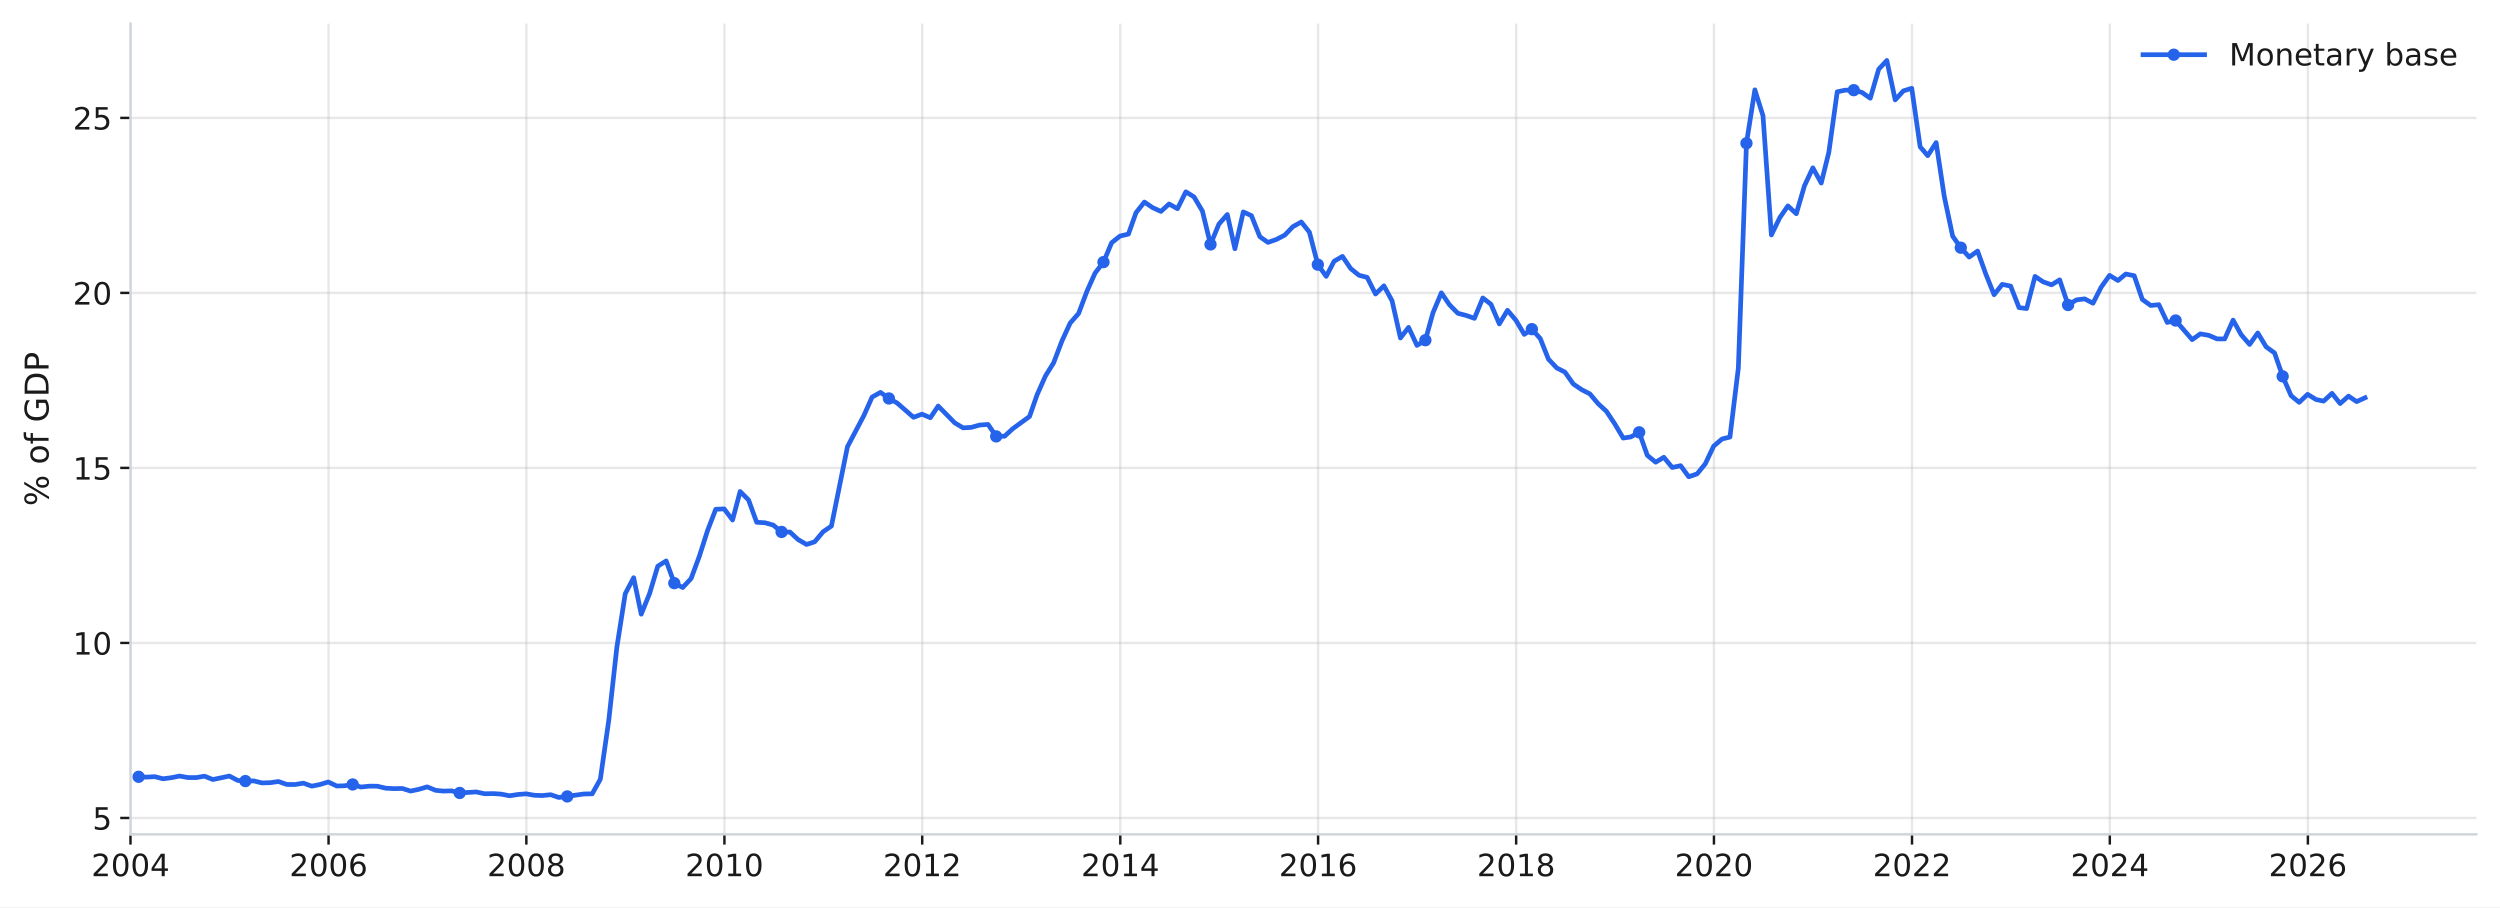
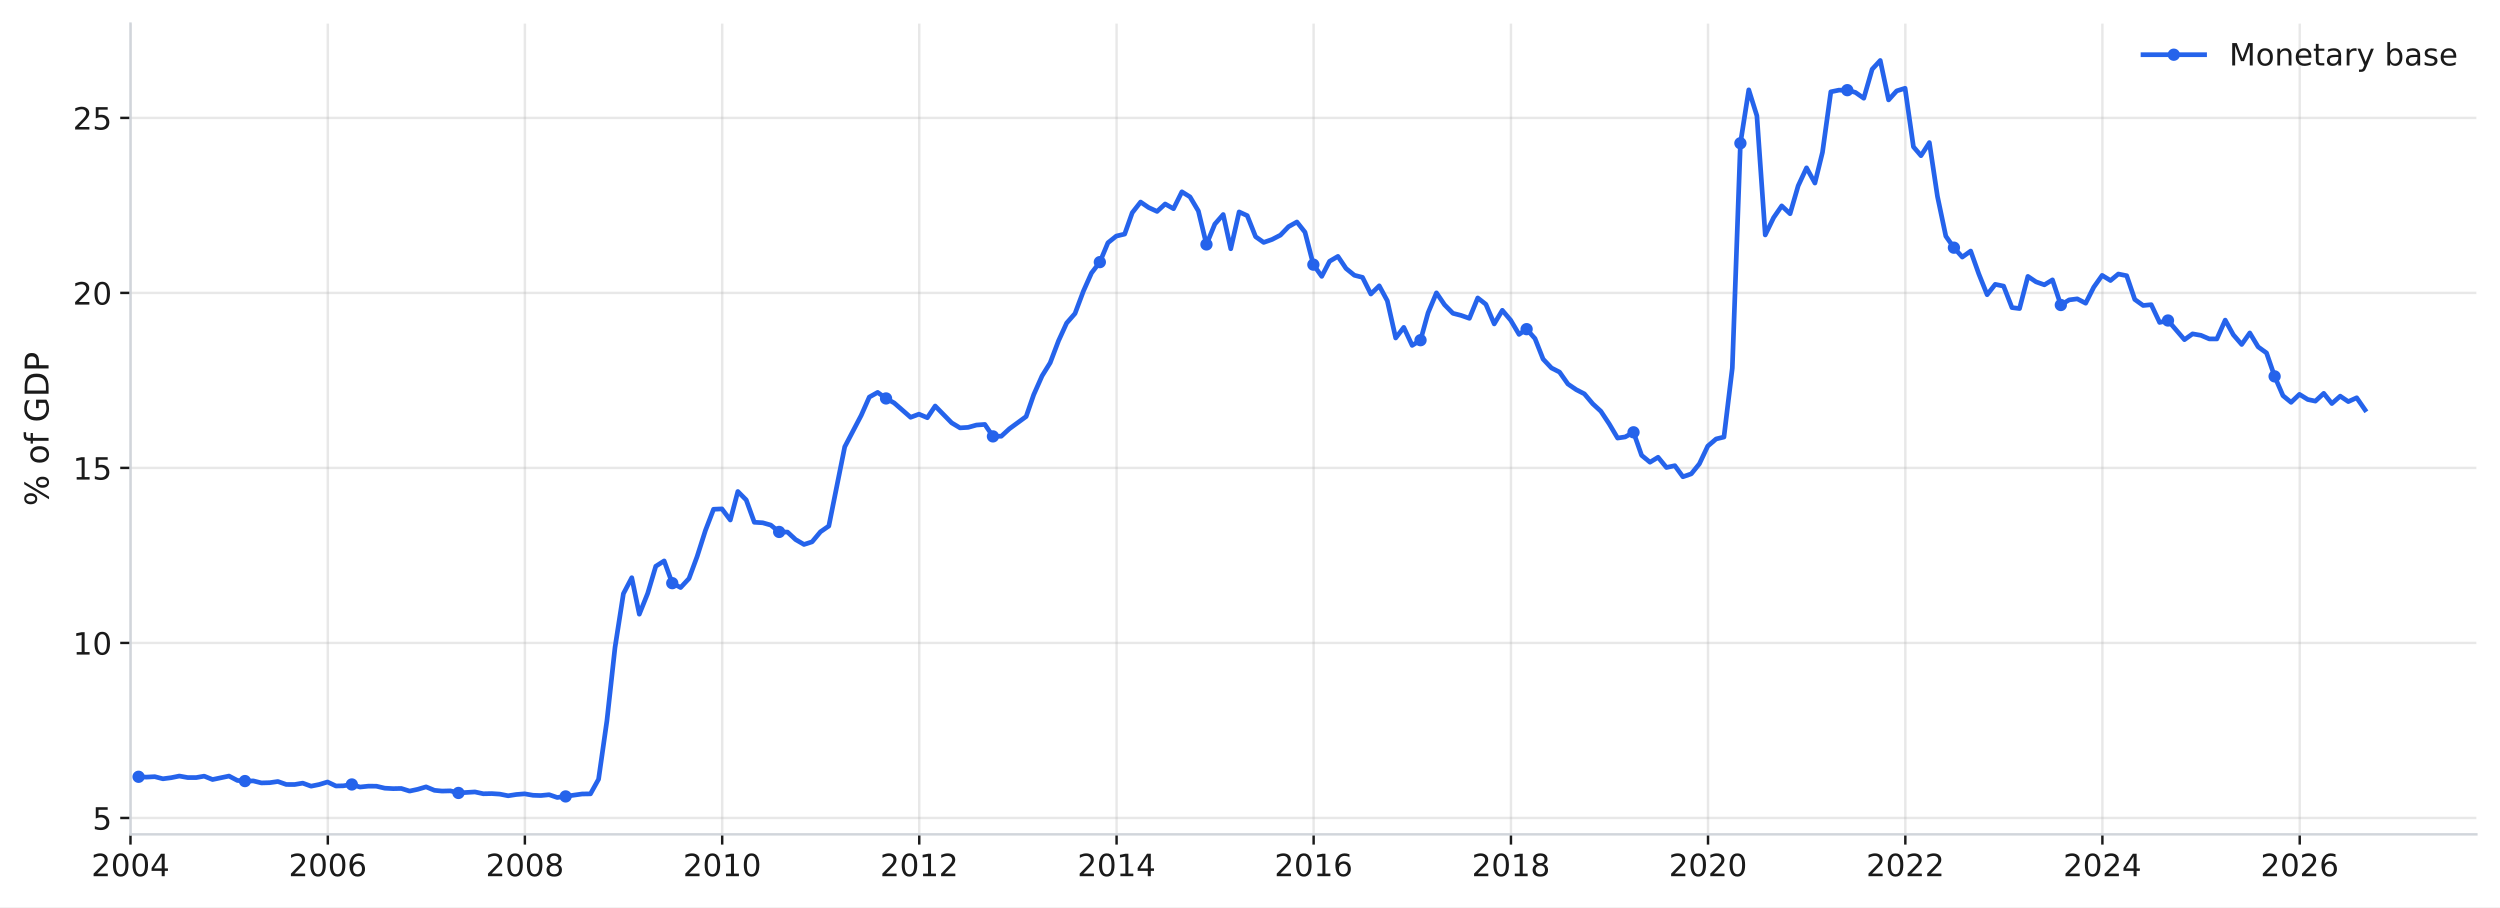
<svg xmlns="http://www.w3.org/2000/svg" xmlns:xlink="http://www.w3.org/1999/xlink" width="609.342pt" height="221.12pt" viewBox="0 0 609.342 221.12" version="1.1">
  <defs>
    <style type="text/css">*{stroke-linejoin: round; stroke-linecap: butt}</style>
  </defs>
  <g id="figure_1">
    <g id="patch_1">
      <path d="M -0 221.12  L 609.342 221.12  L 609.342 -0  L -0 -0  z " style="fill: #ffffff" />
    </g>
    <g id="axes_1">
      <g id="patch_2">
        <path d="M 31.804 203.36  L 603.582 203.36  L 603.582 5.76  L 31.804 5.76  z " style="fill: #ffffff" />
      </g>
      <g id="matplotlib.axis_1">
        <g id="xtick_1">
          <g id="line2d_1">
-             <path d="M 31.804 203.36  L 31.804 5.76  " clip-path="url(#p944ea27508)" style="fill: none; stroke: #b0b0b0; stroke-opacity: 0.3; stroke-width: 0.6; stroke-linecap: square" />
+             <path d="M 31.804 203.36  L 31.804 5.76  " clip-path="url(#p7b6b2b17f7)" style="fill: none; stroke: #b0b0b0; stroke-opacity: 0.3; stroke-width: 0.6; stroke-linecap: square" />
          </g>
          <g id="line2d_2">
            <defs>
-               <path id="m1d58019175" d="M 0 0  L 0 2.5  " style="stroke: #1a1a1a; stroke-width: 0.6" />
+               <path id="md900b5c4a6" d="M 0 0  L 0 2.5  " style="stroke: #1a1a1a; stroke-width: 0.6" />
            </defs>
            <g>
-               <use xlink:href="#m1d58019175" x="31.804" y="203.36" style="fill: #1a1a1a; stroke: #1a1a1a; stroke-width: 0.6" />
+               <use xlink:href="#md900b5c4a6" x="31.804" y="203.36" style="fill: #1a1a1a; stroke: #1a1a1a; stroke-width: 0.6" />
            </g>
          </g>
          <g id="text_1">
            <g style="fill: #1a1a1a" transform="translate(22.26063 213.5582) scale(0.075 -0.075)">
              <defs>
                <path id="DejaVuSans-15" d="M 1228 531  L 3431 531  L 3431 0  L 469 0  L 469 531  Q 828 903 1448 1529  Q 2069 2156 2228 2338  Q 2531 2678 2651 2914  Q 2772 3150 2772 3378  Q 2772 3750 2511 3984  Q 2250 4219 1831 4219  Q 1534 4219 1204 4116  Q 875 4013 500 3803  L 500 4441  Q 881 4594 1212 4672  Q 1544 4750 1819 4750  Q 2544 4750 2975 4387  Q 3406 4025 3406 3419  Q 3406 3131 3298 2873  Q 3191 2616 2906 2266  Q 2828 2175 2409 1742  Q 1991 1309 1228 531  z " transform="scale(0.015625)" />
                <path id="DejaVuSans-13" d="M 2034 4250  Q 1547 4250 1301 3770  Q 1056 3291 1056 2328  Q 1056 1369 1301 889  Q 1547 409 2034 409  Q 2525 409 2770 889  Q 3016 1369 3016 2328  Q 3016 3291 2770 3770  Q 2525 4250 2034 4250  z M 2034 4750  Q 2819 4750 3233 4129  Q 3647 3509 3647 2328  Q 3647 1150 3233 529  Q 2819 -91 2034 -91  Q 1250 -91 836 529  Q 422 1150 422 2328  Q 422 3509 836 4129  Q 1250 4750 2034 4750  z " transform="scale(0.015625)" />
                <path id="DejaVuSans-17" d="M 2419 4116  L 825 1625  L 2419 1625  L 2419 4116  z M 2253 4666  L 3047 4666  L 3047 1625  L 3713 1625  L 3713 1100  L 3047 1100  L 3047 0  L 2419 0  L 2419 1100  L 313 1100  L 313 1709  L 2253 4666  z " transform="scale(0.015625)" />
              </defs>
              <use xlink:href="#DejaVuSans-15" />
              <use xlink:href="#DejaVuSans-13" transform="translate(63.625 0)" />
              <use xlink:href="#DejaVuSans-13" transform="translate(127.25 0)" />
              <use xlink:href="#DejaVuSans-17" transform="translate(190.875 0)" />
            </g>
          </g>
        </g>
        <g id="xtick_2">
          <g id="line2d_3">
-             <path d="M 80.081 203.36  L 80.081 5.76  " clip-path="url(#p944ea27508)" style="fill: none; stroke: #b0b0b0; stroke-opacity: 0.3; stroke-width: 0.6; stroke-linecap: square" />
+             <path d="M 79.9 203.36  L 79.9 5.76  " clip-path="url(#p7b6b2b17f7)" style="fill: none; stroke: #b0b0b0; stroke-opacity: 0.3; stroke-width: 0.6; stroke-linecap: square" />
          </g>
          <g id="line2d_4">
            <g>
-               <use xlink:href="#m1d58019175" x="80.081" y="203.36" style="fill: #1a1a1a; stroke: #1a1a1a; stroke-width: 0.6" />
+               <use xlink:href="#md900b5c4a6" x="79.9" y="203.36" style="fill: #1a1a1a; stroke: #1a1a1a; stroke-width: 0.6" />
            </g>
          </g>
          <g id="text_2">
-             <g style="fill: #1a1a1a" transform="translate(70.53702 213.5582) scale(0.075 -0.075)">
+             <g style="fill: #1a1a1a" transform="translate(70.3562 213.5582) scale(0.075 -0.075)">
              <defs>
                <path id="DejaVuSans-19" d="M 2113 2584  Q 1688 2584 1439 2293  Q 1191 2003 1191 1497  Q 1191 994 1439 701  Q 1688 409 2113 409  Q 2538 409 2786 701  Q 3034 994 3034 1497  Q 3034 2003 2786 2293  Q 2538 2584 2113 2584  z M 3366 4563  L 3366 3988  Q 3128 4100 2886 4159  Q 2644 4219 2406 4219  Q 1781 4219 1451 3797  Q 1122 3375 1075 2522  Q 1259 2794 1537 2939  Q 1816 3084 2150 3084  Q 2853 3084 3261 2657  Q 3669 2231 3669 1497  Q 3669 778 3244 343  Q 2819 -91 2113 -91  Q 1303 -91 875 529  Q 447 1150 447 2328  Q 447 3434 972 4092  Q 1497 4750 2381 4750  Q 2619 4750 2861 4703  Q 3103 4656 3366 4563  z " transform="scale(0.015625)" />
              </defs>
              <use xlink:href="#DejaVuSans-15" />
              <use xlink:href="#DejaVuSans-13" transform="translate(63.625 0)" />
              <use xlink:href="#DejaVuSans-13" transform="translate(127.25 0)" />
              <use xlink:href="#DejaVuSans-19" transform="translate(190.875 0)" />
            </g>
          </g>
        </g>
        <g id="xtick_3">
          <g id="line2d_5">
-             <path d="M 128.291 203.36  L 128.291 5.76  " clip-path="url(#p944ea27508)" style="fill: none; stroke: #b0b0b0; stroke-opacity: 0.3; stroke-width: 0.6; stroke-linecap: square" />
+             <path d="M 127.93 203.36  L 127.93 5.76  " clip-path="url(#p7b6b2b17f7)" style="fill: none; stroke: #b0b0b0; stroke-opacity: 0.3; stroke-width: 0.6; stroke-linecap: square" />
          </g>
          <g id="line2d_6">
            <g>
-               <use xlink:href="#m1d58019175" x="128.291" y="203.36" style="fill: #1a1a1a; stroke: #1a1a1a; stroke-width: 0.6" />
+               <use xlink:href="#md900b5c4a6" x="127.93" y="203.36" style="fill: #1a1a1a; stroke: #1a1a1a; stroke-width: 0.6" />
            </g>
          </g>
          <g id="text_3">
-             <g style="fill: #1a1a1a" transform="translate(118.7474 213.5582) scale(0.075 -0.075)">
+             <g style="fill: #1a1a1a" transform="translate(118.386 213.5582) scale(0.075 -0.075)">
              <defs>
                <path id="DejaVuSans-1b" d="M 2034 2216  Q 1584 2216 1326 1975  Q 1069 1734 1069 1313  Q 1069 891 1326 650  Q 1584 409 2034 409  Q 2484 409 2743 651  Q 3003 894 3003 1313  Q 3003 1734 2745 1975  Q 2488 2216 2034 2216  z M 1403 2484  Q 997 2584 770 2862  Q 544 3141 544 3541  Q 544 4100 942 4425  Q 1341 4750 2034 4750  Q 2731 4750 3128 4425  Q 3525 4100 3525 3541  Q 3525 3141 3298 2862  Q 3072 2584 2669 2484  Q 3125 2378 3379 2068  Q 3634 1759 3634 1313  Q 3634 634 3220 271  Q 2806 -91 2034 -91  Q 1263 -91 848 271  Q 434 634 434 1313  Q 434 1759 690 2068  Q 947 2378 1403 2484  z M 1172 3481  Q 1172 3119 1398 2916  Q 1625 2713 2034 2713  Q 2441 2713 2670 2916  Q 2900 3119 2900 3481  Q 2900 3844 2670 4047  Q 2441 4250 2034 4250  Q 1625 4250 1398 4047  Q 1172 3844 1172 3481  z " transform="scale(0.015625)" />
              </defs>
              <use xlink:href="#DejaVuSans-15" />
              <use xlink:href="#DejaVuSans-13" transform="translate(63.625 0)" />
              <use xlink:href="#DejaVuSans-13" transform="translate(127.25 0)" />
              <use xlink:href="#DejaVuSans-1b" transform="translate(190.875 0)" />
            </g>
          </g>
        </g>
        <g id="xtick_4">
          <g id="line2d_7">
-             <path d="M 176.568 203.36  L 176.568 5.76  " clip-path="url(#p944ea27508)" style="fill: none; stroke: #b0b0b0; stroke-opacity: 0.3; stroke-width: 0.6; stroke-linecap: square" />
+             <path d="M 176.025 203.36  L 176.025 5.76  " clip-path="url(#p7b6b2b17f7)" style="fill: none; stroke: #b0b0b0; stroke-opacity: 0.3; stroke-width: 0.6; stroke-linecap: square" />
          </g>
          <g id="line2d_8">
            <g>
-               <use xlink:href="#m1d58019175" x="176.568" y="203.36" style="fill: #1a1a1a; stroke: #1a1a1a; stroke-width: 0.6" />
+               <use xlink:href="#md900b5c4a6" x="176.025" y="203.36" style="fill: #1a1a1a; stroke: #1a1a1a; stroke-width: 0.6" />
            </g>
          </g>
          <g id="text_4">
-             <g style="fill: #1a1a1a" transform="translate(167.0238 213.5582) scale(0.075 -0.075)">
+             <g style="fill: #1a1a1a" transform="translate(166.4816 213.5582) scale(0.075 -0.075)">
              <defs>
                <path id="DejaVuSans-14" d="M 794 531  L 1825 531  L 1825 4091  L 703 3866  L 703 4441  L 1819 4666  L 2450 4666  L 2450 531  L 3481 531  L 3481 0  L 794 0  L 794 531  z " transform="scale(0.015625)" />
              </defs>
              <use xlink:href="#DejaVuSans-15" />
              <use xlink:href="#DejaVuSans-13" transform="translate(63.625 0)" />
              <use xlink:href="#DejaVuSans-14" transform="translate(127.25 0)" />
              <use xlink:href="#DejaVuSans-13" transform="translate(190.875 0)" />
            </g>
          </g>
        </g>
        <g id="xtick_5">
          <g id="line2d_9">
-             <path d="M 224.778 203.36  L 224.778 5.76  " clip-path="url(#p944ea27508)" style="fill: none; stroke: #b0b0b0; stroke-opacity: 0.3; stroke-width: 0.6; stroke-linecap: square" />
+             <path d="M 224.055 203.36  L 224.055 5.76  " clip-path="url(#p7b6b2b17f7)" style="fill: none; stroke: #b0b0b0; stroke-opacity: 0.3; stroke-width: 0.6; stroke-linecap: square" />
          </g>
          <g id="line2d_10">
            <g>
-               <use xlink:href="#m1d58019175" x="224.778" y="203.36" style="fill: #1a1a1a; stroke: #1a1a1a; stroke-width: 0.6" />
+               <use xlink:href="#md900b5c4a6" x="224.055" y="203.36" style="fill: #1a1a1a; stroke: #1a1a1a; stroke-width: 0.6" />
            </g>
          </g>
          <g id="text_5">
-             <g style="fill: #1a1a1a" transform="translate(215.2341 213.5582) scale(0.075 -0.075)">
+             <g style="fill: #1a1a1a" transform="translate(214.5113 213.5582) scale(0.075 -0.075)">
              <use xlink:href="#DejaVuSans-15" />
              <use xlink:href="#DejaVuSans-13" transform="translate(63.625 0)" />
              <use xlink:href="#DejaVuSans-14" transform="translate(127.25 0)" />
              <use xlink:href="#DejaVuSans-15" transform="translate(190.875 0)" />
            </g>
          </g>
        </g>
        <g id="xtick_6">
          <g id="line2d_11">
-             <path d="M 273.054 203.36  L 273.054 5.76  " clip-path="url(#p944ea27508)" style="fill: none; stroke: #b0b0b0; stroke-opacity: 0.3; stroke-width: 0.6; stroke-linecap: square" />
+             <path d="M 272.151 203.36  L 272.151 5.76  " clip-path="url(#p7b6b2b17f7)" style="fill: none; stroke: #b0b0b0; stroke-opacity: 0.3; stroke-width: 0.6; stroke-linecap: square" />
          </g>
          <g id="line2d_12">
            <g>
-               <use xlink:href="#m1d58019175" x="273.054" y="203.36" style="fill: #1a1a1a; stroke: #1a1a1a; stroke-width: 0.6" />
+               <use xlink:href="#md900b5c4a6" x="272.151" y="203.36" style="fill: #1a1a1a; stroke: #1a1a1a; stroke-width: 0.6" />
            </g>
          </g>
          <g id="text_6">
-             <g style="fill: #1a1a1a" transform="translate(263.5105 213.5582) scale(0.075 -0.075)">
+             <g style="fill: #1a1a1a" transform="translate(262.6069 213.5582) scale(0.075 -0.075)">
              <use xlink:href="#DejaVuSans-15" />
              <use xlink:href="#DejaVuSans-13" transform="translate(63.625 0)" />
              <use xlink:href="#DejaVuSans-14" transform="translate(127.25 0)" />
              <use xlink:href="#DejaVuSans-17" transform="translate(190.875 0)" />
            </g>
          </g>
        </g>
        <g id="xtick_7">
          <g id="line2d_13">
-             <path d="M 321.265 203.36  L 321.265 5.76  " clip-path="url(#p944ea27508)" style="fill: none; stroke: #b0b0b0; stroke-opacity: 0.3; stroke-width: 0.6; stroke-linecap: square" />
+             <path d="M 320.18 203.36  L 320.18 5.76  " clip-path="url(#p7b6b2b17f7)" style="fill: none; stroke: #b0b0b0; stroke-opacity: 0.3; stroke-width: 0.6; stroke-linecap: square" />
          </g>
          <g id="line2d_14">
            <g>
-               <use xlink:href="#m1d58019175" x="321.265" y="203.36" style="fill: #1a1a1a; stroke: #1a1a1a; stroke-width: 0.6" />
+               <use xlink:href="#md900b5c4a6" x="320.18" y="203.36" style="fill: #1a1a1a; stroke: #1a1a1a; stroke-width: 0.6" />
            </g>
          </g>
          <g id="text_7">
-             <g style="fill: #1a1a1a" transform="translate(311.7209 213.5582) scale(0.075 -0.075)">
+             <g style="fill: #1a1a1a" transform="translate(310.6367 213.5582) scale(0.075 -0.075)">
              <use xlink:href="#DejaVuSans-15" />
              <use xlink:href="#DejaVuSans-13" transform="translate(63.625 0)" />
              <use xlink:href="#DejaVuSans-14" transform="translate(127.25 0)" />
              <use xlink:href="#DejaVuSans-19" transform="translate(190.875 0)" />
            </g>
          </g>
        </g>
        <g id="xtick_8">
          <g id="line2d_15">
-             <path d="M 369.541 203.36  L 369.541 5.76  " clip-path="url(#p944ea27508)" style="fill: none; stroke: #b0b0b0; stroke-opacity: 0.3; stroke-width: 0.6; stroke-linecap: square" />
+             <path d="M 368.276 203.36  L 368.276 5.76  " clip-path="url(#p7b6b2b17f7)" style="fill: none; stroke: #b0b0b0; stroke-opacity: 0.3; stroke-width: 0.6; stroke-linecap: square" />
          </g>
          <g id="line2d_16">
            <g>
-               <use xlink:href="#m1d58019175" x="369.541" y="203.36" style="fill: #1a1a1a; stroke: #1a1a1a; stroke-width: 0.6" />
+               <use xlink:href="#md900b5c4a6" x="368.276" y="203.36" style="fill: #1a1a1a; stroke: #1a1a1a; stroke-width: 0.6" />
            </g>
          </g>
          <g id="text_8">
-             <g style="fill: #1a1a1a" transform="translate(359.9973 213.5582) scale(0.075 -0.075)">
+             <g style="fill: #1a1a1a" transform="translate(358.7323 213.5582) scale(0.075 -0.075)">
              <use xlink:href="#DejaVuSans-15" />
              <use xlink:href="#DejaVuSans-13" transform="translate(63.625 0)" />
              <use xlink:href="#DejaVuSans-14" transform="translate(127.25 0)" />
              <use xlink:href="#DejaVuSans-1b" transform="translate(190.875 0)" />
            </g>
          </g>
        </g>
        <g id="xtick_9">
          <g id="line2d_17">
-             <path d="M 417.751 203.36  L 417.751 5.76  " clip-path="url(#p944ea27508)" style="fill: none; stroke: #b0b0b0; stroke-opacity: 0.3; stroke-width: 0.6; stroke-linecap: square" />
+             <path d="M 416.306 203.36  L 416.306 5.76  " clip-path="url(#p7b6b2b17f7)" style="fill: none; stroke: #b0b0b0; stroke-opacity: 0.3; stroke-width: 0.6; stroke-linecap: square" />
          </g>
          <g id="line2d_18">
            <g>
-               <use xlink:href="#m1d58019175" x="417.751" y="203.36" style="fill: #1a1a1a; stroke: #1a1a1a; stroke-width: 0.6" />
+               <use xlink:href="#md900b5c4a6" x="416.306" y="203.36" style="fill: #1a1a1a; stroke: #1a1a1a; stroke-width: 0.6" />
            </g>
          </g>
          <g id="text_9">
-             <g style="fill: #1a1a1a" transform="translate(408.2076 213.5582) scale(0.075 -0.075)">
+             <g style="fill: #1a1a1a" transform="translate(406.7621 213.5582) scale(0.075 -0.075)">
              <use xlink:href="#DejaVuSans-15" />
              <use xlink:href="#DejaVuSans-13" transform="translate(63.625 0)" />
              <use xlink:href="#DejaVuSans-15" transform="translate(127.25 0)" />
              <use xlink:href="#DejaVuSans-13" transform="translate(190.875 0)" />
            </g>
          </g>
        </g>
        <g id="xtick_10">
          <g id="line2d_19">
-             <path d="M 466.028 203.36  L 466.028 5.76  " clip-path="url(#p944ea27508)" style="fill: none; stroke: #b0b0b0; stroke-opacity: 0.3; stroke-width: 0.6; stroke-linecap: square" />
+             <path d="M 464.401 203.36  L 464.401 5.76  " clip-path="url(#p7b6b2b17f7)" style="fill: none; stroke: #b0b0b0; stroke-opacity: 0.3; stroke-width: 0.6; stroke-linecap: square" />
          </g>
          <g id="line2d_20">
            <g>
-               <use xlink:href="#m1d58019175" x="466.028" y="203.36" style="fill: #1a1a1a; stroke: #1a1a1a; stroke-width: 0.6" />
+               <use xlink:href="#md900b5c4a6" x="464.401" y="203.36" style="fill: #1a1a1a; stroke: #1a1a1a; stroke-width: 0.6" />
            </g>
          </g>
          <g id="text_10">
-             <g style="fill: #1a1a1a" transform="translate(456.484 213.5582) scale(0.075 -0.075)">
+             <g style="fill: #1a1a1a" transform="translate(454.8576 213.5582) scale(0.075 -0.075)">
              <use xlink:href="#DejaVuSans-15" />
              <use xlink:href="#DejaVuSans-13" transform="translate(63.625 0)" />
              <use xlink:href="#DejaVuSans-15" transform="translate(127.25 0)" />
              <use xlink:href="#DejaVuSans-15" transform="translate(190.875 0)" />
            </g>
          </g>
        </g>
        <g id="xtick_11">
          <g id="line2d_21">
-             <path d="M 514.238 203.36  L 514.238 5.76  " clip-path="url(#p944ea27508)" style="fill: none; stroke: #b0b0b0; stroke-opacity: 0.3; stroke-width: 0.6; stroke-linecap: square" />
+             <path d="M 512.431 203.36  L 512.431 5.76  " clip-path="url(#p7b6b2b17f7)" style="fill: none; stroke: #b0b0b0; stroke-opacity: 0.3; stroke-width: 0.6; stroke-linecap: square" />
          </g>
          <g id="line2d_22">
            <g>
-               <use xlink:href="#m1d58019175" x="514.238" y="203.36" style="fill: #1a1a1a; stroke: #1a1a1a; stroke-width: 0.6" />
+               <use xlink:href="#md900b5c4a6" x="512.431" y="203.36" style="fill: #1a1a1a; stroke: #1a1a1a; stroke-width: 0.6" />
            </g>
          </g>
          <g id="text_11">
-             <g style="fill: #1a1a1a" transform="translate(504.6944 213.5582) scale(0.075 -0.075)">
+             <g style="fill: #1a1a1a" transform="translate(502.8874 213.5582) scale(0.075 -0.075)">
              <use xlink:href="#DejaVuSans-15" />
              <use xlink:href="#DejaVuSans-13" transform="translate(63.625 0)" />
              <use xlink:href="#DejaVuSans-15" transform="translate(127.25 0)" />
              <use xlink:href="#DejaVuSans-17" transform="translate(190.875 0)" />
            </g>
          </g>
        </g>
        <g id="xtick_12">
          <g id="line2d_23">
-             <path d="M 562.515 203.36  L 562.515 5.76  " clip-path="url(#p944ea27508)" style="fill: none; stroke: #b0b0b0; stroke-opacity: 0.3; stroke-width: 0.6; stroke-linecap: square" />
+             <path d="M 560.527 203.36  L 560.527 5.76  " clip-path="url(#p7b6b2b17f7)" style="fill: none; stroke: #b0b0b0; stroke-opacity: 0.3; stroke-width: 0.6; stroke-linecap: square" />
          </g>
          <g id="line2d_24">
            <g>
-               <use xlink:href="#m1d58019175" x="562.515" y="203.36" style="fill: #1a1a1a; stroke: #1a1a1a; stroke-width: 0.6" />
+               <use xlink:href="#md900b5c4a6" x="560.527" y="203.36" style="fill: #1a1a1a; stroke: #1a1a1a; stroke-width: 0.6" />
            </g>
          </g>
          <g id="text_12">
-             <g style="fill: #1a1a1a" transform="translate(552.9708 213.5582) scale(0.075 -0.075)">
+             <g style="fill: #1a1a1a" transform="translate(550.983 213.5582) scale(0.075 -0.075)">
              <use xlink:href="#DejaVuSans-15" />
              <use xlink:href="#DejaVuSans-13" transform="translate(63.625 0)" />
              <use xlink:href="#DejaVuSans-15" transform="translate(127.25 0)" />
              <use xlink:href="#DejaVuSans-19" transform="translate(190.875 0)" />
            </g>
          </g>
        </g>
      </g>
      <g id="matplotlib.axis_2">
        <g id="ytick_1">
          <g id="line2d_25">
-             <path d="M 31.804 199.366  L 603.582 199.366  " clip-path="url(#p944ea27508)" style="fill: none; stroke: #b0b0b0; stroke-opacity: 0.3; stroke-width: 0.6; stroke-linecap: square" />
+             <path d="M 31.804 199.366  L 603.582 199.366  " clip-path="url(#p7b6b2b17f7)" style="fill: none; stroke: #b0b0b0; stroke-opacity: 0.3; stroke-width: 0.6; stroke-linecap: square" />
          </g>
          <g id="line2d_26">
            <defs>
-               <path id="m3b3223a3e2" d="M 0 0  L -2.5 0  " style="stroke: #1a1a1a; stroke-width: 0.6" />
+               <path id="m4b9ec0f02e" d="M 0 0  L -2.5 0  " style="stroke: #1a1a1a; stroke-width: 0.6" />
            </defs>
            <g>
-               <use xlink:href="#m3b3223a3e2" x="31.804" y="199.366" style="fill: #1a1a1a; stroke: #1a1a1a; stroke-width: 0.6" />
+               <use xlink:href="#m4b9ec0f02e" x="31.804" y="199.366" style="fill: #1a1a1a; stroke: #1a1a1a; stroke-width: 0.6" />
            </g>
          </g>
          <g id="text_13">
            <g style="fill: #1a1a1a" transform="translate(22.5325 202.2156) scale(0.075 -0.075)">
              <defs>
                <path id="DejaVuSans-18" d="M 691 4666  L 3169 4666  L 3169 4134  L 1269 4134  L 1269 2991  Q 1406 3038 1543 3061  Q 1681 3084 1819 3084  Q 2600 3084 3056 2656  Q 3513 2228 3513 1497  Q 3513 744 3044 326  Q 2575 -91 1722 -91  Q 1428 -91 1123 -41  Q 819 9 494 109  L 494 744  Q 775 591 1075 516  Q 1375 441 1709 441  Q 2250 441 2565 725  Q 2881 1009 2881 1497  Q 2881 1984 2565 2268  Q 2250 2553 1709 2553  Q 1456 2553 1204 2497  Q 953 2441 691 2322  L 691 4666  z " transform="scale(0.015625)" />
              </defs>
              <use xlink:href="#DejaVuSans-18" />
            </g>
          </g>
        </g>
        <g id="ytick_2">
          <g id="line2d_27">
-             <path d="M 31.804 156.707  L 603.582 156.707  " clip-path="url(#p944ea27508)" style="fill: none; stroke: #b0b0b0; stroke-opacity: 0.3; stroke-width: 0.6; stroke-linecap: square" />
+             <path d="M 31.804 156.707  L 603.582 156.707  " clip-path="url(#p7b6b2b17f7)" style="fill: none; stroke: #b0b0b0; stroke-opacity: 0.3; stroke-width: 0.6; stroke-linecap: square" />
          </g>
          <g id="line2d_28">
            <g>
-               <use xlink:href="#m3b3223a3e2" x="31.804" y="156.707" style="fill: #1a1a1a; stroke: #1a1a1a; stroke-width: 0.6" />
+               <use xlink:href="#m4b9ec0f02e" x="31.804" y="156.707" style="fill: #1a1a1a; stroke: #1a1a1a; stroke-width: 0.6" />
            </g>
          </g>
          <g id="text_14">
            <g style="fill: #1a1a1a" transform="translate(17.76063 159.5565) scale(0.075 -0.075)">
              <use xlink:href="#DejaVuSans-14" />
              <use xlink:href="#DejaVuSans-13" transform="translate(63.625 0)" />
            </g>
          </g>
        </g>
        <g id="ytick_3">
          <g id="line2d_29">
-             <path d="M 31.804 114.048  L 603.582 114.048  " clip-path="url(#p944ea27508)" style="fill: none; stroke: #b0b0b0; stroke-opacity: 0.3; stroke-width: 0.6; stroke-linecap: square" />
+             <path d="M 31.804 114.048  L 603.582 114.048  " clip-path="url(#p7b6b2b17f7)" style="fill: none; stroke: #b0b0b0; stroke-opacity: 0.3; stroke-width: 0.6; stroke-linecap: square" />
          </g>
          <g id="line2d_30">
            <g>
-               <use xlink:href="#m3b3223a3e2" x="31.804" y="114.048" style="fill: #1a1a1a; stroke: #1a1a1a; stroke-width: 0.6" />
+               <use xlink:href="#m4b9ec0f02e" x="31.804" y="114.048" style="fill: #1a1a1a; stroke: #1a1a1a; stroke-width: 0.6" />
            </g>
          </g>
          <g id="text_15">
            <g style="fill: #1a1a1a" transform="translate(17.76063 116.8975) scale(0.075 -0.075)">
              <use xlink:href="#DejaVuSans-14" />
              <use xlink:href="#DejaVuSans-18" transform="translate(63.625 0)" />
            </g>
          </g>
        </g>
        <g id="ytick_4">
          <g id="line2d_31">
-             <path d="M 31.804 71.389  L 603.582 71.389  " clip-path="url(#p944ea27508)" style="fill: none; stroke: #b0b0b0; stroke-opacity: 0.3; stroke-width: 0.6; stroke-linecap: square" />
+             <path d="M 31.804 71.389  L 603.582 71.389  " clip-path="url(#p7b6b2b17f7)" style="fill: none; stroke: #b0b0b0; stroke-opacity: 0.3; stroke-width: 0.6; stroke-linecap: square" />
          </g>
          <g id="line2d_32">
            <g>
-               <use xlink:href="#m3b3223a3e2" x="31.804" y="71.389" style="fill: #1a1a1a; stroke: #1a1a1a; stroke-width: 0.6" />
+               <use xlink:href="#m4b9ec0f02e" x="31.804" y="71.389" style="fill: #1a1a1a; stroke: #1a1a1a; stroke-width: 0.6" />
            </g>
          </g>
          <g id="text_16">
            <g style="fill: #1a1a1a" transform="translate(17.76063 74.23841) scale(0.075 -0.075)">
              <use xlink:href="#DejaVuSans-15" />
              <use xlink:href="#DejaVuSans-13" transform="translate(63.625 0)" />
            </g>
          </g>
        </g>
        <g id="ytick_5">
          <g id="line2d_33">
-             <path d="M 31.804 28.73  L 603.582 28.73  " clip-path="url(#p944ea27508)" style="fill: none; stroke: #b0b0b0; stroke-opacity: 0.3; stroke-width: 0.6; stroke-linecap: square" />
+             <path d="M 31.804 28.73  L 603.582 28.73  " clip-path="url(#p7b6b2b17f7)" style="fill: none; stroke: #b0b0b0; stroke-opacity: 0.3; stroke-width: 0.6; stroke-linecap: square" />
          </g>
          <g id="line2d_34">
            <g>
-               <use xlink:href="#m3b3223a3e2" x="31.804" y="28.73" style="fill: #1a1a1a; stroke: #1a1a1a; stroke-width: 0.6" />
+               <use xlink:href="#m4b9ec0f02e" x="31.804" y="28.73" style="fill: #1a1a1a; stroke: #1a1a1a; stroke-width: 0.6" />
            </g>
          </g>
          <g id="text_17">
            <g style="fill: #1a1a1a" transform="translate(17.76063 31.57935) scale(0.075 -0.075)">
              <use xlink:href="#DejaVuSans-15" />
              <use xlink:href="#DejaVuSans-18" transform="translate(63.625 0)" />
            </g>
          </g>
        </g>
        <g id="text_18">
          <g style="fill: #1a1a1a" transform="translate(11.83875 123.35) rotate(-90) scale(0.08 -0.08)">
            <defs>
              <path id="DejaVuSans-8" d="M 4653 2053  Q 4381 2053 4226 1822  Q 4072 1591 4072 1178  Q 4072 772 4226 539  Q 4381 306 4653 306  Q 4919 306 5073 539  Q 5228 772 5228 1178  Q 5228 1588 5073 1820  Q 4919 2053 4653 2053  z M 4653 2450  Q 5147 2450 5437 2106  Q 5728 1763 5728 1178  Q 5728 594 5436 251  Q 5144 -91 4653 -91  Q 4153 -91 3862 251  Q 3572 594 3572 1178  Q 3572 1766 3864 2108  Q 4156 2450 4653 2450  z M 1428 4353  Q 1159 4353 1004 4120  Q 850 3888 850 3481  Q 850 3069 1003 2837  Q 1156 2606 1428 2606  Q 1700 2606 1854 2837  Q 2009 3069 2009 3481  Q 2009 3884 1853 4118  Q 1697 4353 1428 4353  z M 4250 4750  L 4750 4750  L 1831 -91  L 1331 -91  L 4250 4750  z M 1428 4750  Q 1922 4750 2215 4408  Q 2509 4066 2509 3481  Q 2509 2891 2217 2550  Q 1925 2209 1428 2209  Q 931 2209 642 2551  Q 353 2894 353 3481  Q 353 4063 643 4406  Q 934 4750 1428 4750  z " transform="scale(0.015625)" />
              <path id="DejaVuSans-3" transform="scale(0.015625)" />
              <path id="DejaVuSans-52" d="M 1959 3097  Q 1497 3097 1228 2736  Q 959 2375 959 1747  Q 959 1119 1226 758  Q 1494 397 1959 397  Q 2419 397 2687 759  Q 2956 1122 2956 1747  Q 2956 2369 2687 2733  Q 2419 3097 1959 3097  z M 1959 3584  Q 2709 3584 3137 3096  Q 3566 2609 3566 1747  Q 3566 888 3137 398  Q 2709 -91 1959 -91  Q 1206 -91 779 398  Q 353 888 353 1747  Q 353 2609 779 3096  Q 1206 3584 1959 3584  z " transform="scale(0.015625)" />
              <path id="DejaVuSans-49" d="M 2375 4863  L 2375 4384  L 1825 4384  Q 1516 4384 1395 4259  Q 1275 4134 1275 3809  L 1275 3500  L 2222 3500  L 2222 3053  L 1275 3053  L 1275 0  L 697 0  L 697 3053  L 147 3053  L 147 3500  L 697 3500  L 697 3744  Q 697 4328 969 4595  Q 1241 4863 1831 4863  L 2375 4863  z " transform="scale(0.015625)" />
              <path id="DejaVuSans-2a" d="M 3809 666  L 3809 1919  L 2778 1919  L 2778 2438  L 4434 2438  L 4434 434  Q 4069 175 3628 42  Q 3188 -91 2688 -91  Q 1594 -91 976 548  Q 359 1188 359 2328  Q 359 3472 976 4111  Q 1594 4750 2688 4750  Q 3144 4750 3555 4637  Q 3966 4525 4313 4306  L 4313 3634  Q 3963 3931 3569 4081  Q 3175 4231 2741 4231  Q 1884 4231 1454 3753  Q 1025 3275 1025 2328  Q 1025 1384 1454 906  Q 1884 428 2741 428  Q 3075 428 3337 486  Q 3600 544 3809 666  z " transform="scale(0.015625)" />
              <path id="DejaVuSans-27" d="M 1259 4147  L 1259 519  L 2022 519  Q 2988 519 3436 956  Q 3884 1394 3884 2338  Q 3884 3275 3436 3711  Q 2988 4147 2022 4147  L 1259 4147  z M 628 4666  L 1925 4666  Q 3281 4666 3915 4102  Q 4550 3538 4550 2338  Q 4550 1131 3912 565  Q 3275 0 1925 0  L 628 0  L 628 4666  z " transform="scale(0.015625)" />
              <path id="DejaVuSans-33" d="M 1259 4147  L 1259 2394  L 2053 2394  Q 2494 2394 2734 2622  Q 2975 2850 2975 3272  Q 2975 3691 2734 3919  Q 2494 4147 2053 4147  L 1259 4147  z M 628 4666  L 2053 4666  Q 2838 4666 3239 4311  Q 3641 3956 3641 3272  Q 3641 2581 3239 2228  Q 2838 1875 2053 1875  L 1259 1875  L 1259 0  L 628 0  L 628 4666  z " transform="scale(0.015625)" />
            </defs>
            <use xlink:href="#DejaVuSans-8" />
            <use xlink:href="#DejaVuSans-3" transform="translate(95.01562 0)" />
            <use xlink:href="#DejaVuSans-52" transform="translate(126.7969 0)" />
            <use xlink:href="#DejaVuSans-49" transform="translate(187.9844 0)" />
            <use xlink:href="#DejaVuSans-3" transform="translate(223.1875 0)" />
            <use xlink:href="#DejaVuSans-2a" transform="translate(254.9688 0)" />
            <use xlink:href="#DejaVuSans-27" transform="translate(332.4531 0)" />
            <use xlink:href="#DejaVuSans-33" transform="translate(409.4531 0)" />
          </g>
        </g>
      </g>
      <g id="line2d_35">
-         <path d="M 33.786 189.332  L 35.701 189.411  L 37.748 189.304  L 39.729 189.818  L 41.777 189.551  L 43.758 189.149  L 45.805 189.519  L 47.852 189.526  L 49.834 189.179  L 51.881 189.999  L 55.91 189.155  L 57.957 190.222  L 59.806 190.376  L 61.853 190.336  L 63.835 190.825  L 65.882 190.766  L 67.863 190.482  L 69.91 191.202  L 71.958 191.215  L 73.939 190.877  L 75.986 191.619  L 77.967 191.216  L 80.015 190.601  L 82.062 191.572  L 83.911 191.528  L 85.958 191.202  L 87.94 191.828  L 89.987 191.617  L 91.968 191.629  L 94.016 192.109  L 96.063 192.219  L 98.044 192.176  L 100.091 192.814  L 102.073 192.389  L 104.12 191.787  L 106.167 192.631  L 108.016 192.812  L 110.064 192.758  L 112.045 193.271  L 116.073 193.022  L 118.121 193.468  L 120.168 193.427  L 122.149 193.556  L 124.197 193.96  L 126.178 193.653  L 128.225 193.485  L 130.272 193.839  L 132.188 193.903  L 134.235 193.7  L 136.216 194.378  L 142.292 193.523  L 144.339 193.488  L 146.32 189.932  L 148.368 175.655  L 150.349 157.789  L 152.396 144.701  L 154.444 140.809  L 156.293 149.695  L 158.34 144.634  L 160.321 138.015  L 162.369 136.716  L 164.35 142.138  L 166.397 143.202  L 168.444 141.006  L 170.426 135.668  L 172.473 129.27  L 174.454 124.128  L 176.501 124.035  L 178.549 126.743  L 180.398 119.798  L 182.445 121.855  L 184.426 127.297  L 186.474 127.417  L 188.455 127.981  L 190.502 129.653  L 192.55 129.687  L 194.531 131.518  L 196.578 132.702  L 198.559 132.067  L 200.607 129.62  L 202.654 128.21  L 206.55 108.903  L 210.579 101.239  L 212.56 96.781  L 214.607 95.638  L 216.655 97.116  L 218.636 98.206  L 222.665 101.712  L 224.712 100.948  L 226.759 101.811  L 228.674 98.965  L 232.703 103.06  L 234.75 104.287  L 236.731 104.166  L 238.779 103.599  L 240.826 103.448  L 242.807 106.365  L 244.855 106.32  L 246.836 104.502  L 250.93 101.52  L 252.78 96.21  L 254.827 91.614  L 256.808 88.426  L 258.855 83.06  L 260.837 78.746  L 262.884 76.415  L 264.931 70.98  L 266.912 66.552  L 268.96 63.891  L 270.941 59.171  L 272.988 57.539  L 275.036 57.054  L 276.885 51.85  L 278.932 49.246  L 280.913 50.594  L 282.961 51.529  L 284.942 49.717  L 286.989 50.867  L 289.036 46.751  L 291.018 47.987  L 293.065 51.428  L 295.046 59.577  L 297.093 54.619  L 299.141 52.289  L 300.99 60.63  L 303.037 51.651  L 305.018 52.559  L 307.066 57.693  L 309.047 59.084  L 311.094 58.367  L 313.142 57.31  L 315.123 55.246  L 317.17 54.105  L 319.151 56.595  L 321.199 64.504  L 323.246 67.359  L 325.161 63.684  L 327.208 62.491  L 329.19 65.436  L 331.237 67.096  L 333.218 67.598  L 335.265 71.661  L 337.313 69.665  L 339.294 73.314  L 341.341 82.374  L 343.323 79.795  L 345.37 84.184  L 347.417 82.918  L 349.266 76.24  L 351.314 71.377  L 353.295 74.287  L 355.342 76.363  L 357.323 76.873  L 359.371 77.59  L 361.418 72.625  L 363.399 74.163  L 365.446 78.948  L 367.428 75.635  L 369.475 78.05  L 371.522 81.5  L 373.371 80.229  L 375.419 82.516  L 377.4 87.519  L 379.447 89.687  L 381.429 90.694  L 383.476 93.6  L 385.523 94.986  L 387.504 96  L 389.552 98.418  L 391.533 100.237  L 393.58 103.32  L 395.627 106.768  L 397.477 106.501  L 399.524 105.369  L 401.505 110.978  L 403.552 112.66  L 405.534 111.452  L 407.581 113.941  L 409.628 113.505  L 411.61 116.204  L 413.657 115.495  L 415.638 113.052  L 417.685 108.738  L 419.733 106.991  L 421.648 106.525  L 423.695 89.713  L 425.676 34.915  L 427.724 21.898  L 429.705 28.208  L 431.752 57.261  L 433.799 53.051  L 435.781 50.185  L 437.828 52.088  L 439.809 45.293  L 441.857 40.909  L 443.904 44.611  L 445.753 37.133  L 447.8 22.379  L 449.782 21.97  L 451.829 21.977  L 453.81 22.52  L 455.857 23.942  L 457.905 16.88  L 459.886 14.742  L 461.933 24.346  L 463.914 22.153  L 465.962 21.52  L 468.009 35.782  L 469.858 37.944  L 471.905 34.754  L 473.887 47.875  L 475.934 57.565  L 477.915 60.369  L 479.963 62.654  L 482.01 61.193  L 483.991 66.73  L 486.038 71.829  L 488.02 69.308  L 490.067 69.735  L 492.114 74.972  L 493.963 75.204  L 496.011 67.37  L 497.992 68.69  L 500.039 69.419  L 502.02 68.213  L 504.068 74.342  L 506.115 73.09  L 508.096 72.841  L 510.144 73.903  L 512.125 69.998  L 514.172 67.119  L 516.219 68.368  L 518.135 66.79  L 520.182 67.203  L 522.163 72.991  L 524.21 74.457  L 526.192 74.258  L 528.239 78.589  L 530.286 78.118  L 534.315 82.787  L 536.296 81.377  L 538.343 81.731  L 540.391 82.605  L 542.24 82.611  L 544.287 78.024  L 546.268 81.597  L 548.316 83.956  L 550.297 81.155  L 552.344 84.547  L 554.391 86.026  L 556.373 91.735  L 558.42 96.442  L 560.401 98.063  L 562.448 96.119  L 564.496 97.378  L 566.345 97.766  L 568.392 95.876  L 570.373 98.356  L 572.421 96.557  L 574.402 97.884  L 576.449 96.951  L 576.449 96.951  " clip-path="url(#p944ea27508)" style="fill: none; stroke: #2563eb; stroke-width: 1.15; stroke-linecap: square" />
+         <path d="M 33.778 189.332  L 35.686 189.411  L 37.726 189.304  L 39.7 189.818  L 41.739 189.551  L 43.713 189.149  L 45.753 189.519  L 47.792 189.526  L 49.766 189.179  L 51.806 189.999  L 55.819 189.155  L 57.859 190.222  L 59.701 190.376  L 61.741 190.336  L 63.715 190.825  L 65.754 190.766  L 67.728 190.482  L 69.768 191.202  L 71.807 191.215  L 73.781 190.877  L 75.821 191.619  L 77.795 191.216  L 79.834 190.601  L 81.874 191.572  L 83.716 191.528  L 85.756 191.202  L 87.729 191.828  L 89.769 191.617  L 91.743 191.629  L 93.783 192.109  L 95.822 192.219  L 97.796 192.176  L 99.836 192.814  L 101.809 192.389  L 103.849 191.787  L 105.889 192.631  L 107.731 192.812  L 109.771 192.758  L 111.744 193.271  L 115.758 193.022  L 117.797 193.468  L 119.837 193.427  L 121.811 193.556  L 123.85 193.96  L 125.824 193.653  L 127.864 193.485  L 129.904 193.839  L 131.812 193.903  L 133.851 193.7  L 135.825 194.378  L 141.878 193.523  L 143.918 193.488  L 145.892 189.932  L 147.931 175.655  L 149.905 157.789  L 151.945 144.701  L 153.984 140.809  L 155.826 149.695  L 157.866 144.634  L 159.84 138.015  L 161.88 136.716  L 163.853 142.138  L 165.893 143.202  L 167.933 141.006  L 169.906 135.668  L 171.946 129.27  L 173.92 124.128  L 175.96 124.035  L 177.999 126.743  L 179.841 119.798  L 181.881 121.855  L 183.855 127.297  L 185.894 127.417  L 187.868 127.981  L 189.908 129.653  L 191.948 129.687  L 193.921 131.518  L 195.961 132.702  L 197.935 132.067  L 199.974 129.62  L 202.014 128.21  L 205.896 108.903  L 209.909 101.239  L 211.883 96.781  L 213.923 95.638  L 215.962 97.116  L 217.936 98.206  L 221.95 101.712  L 223.989 100.948  L 226.029 101.811  L 227.937 98.965  L 231.95 103.06  L 233.99 104.287  L 235.964 104.166  L 238.003 103.599  L 240.043 103.448  L 242.017 106.365  L 244.057 106.32  L 246.03 104.502  L 250.11 101.52  L 251.952 96.21  L 253.991 91.614  L 255.965 88.426  L 258.005 83.06  L 259.979 78.746  L 262.018 76.415  L 264.058 70.98  L 266.032 66.552  L 268.071 63.891  L 270.045 59.171  L 272.085 57.539  L 274.125 57.054  L 275.967 51.85  L 278.006 49.246  L 279.98 50.594  L 282.02 51.529  L 283.994 49.717  L 286.033 50.867  L 288.073 46.751  L 290.047 47.987  L 292.086 51.428  L 294.06 59.577  L 296.1 54.619  L 298.139 52.289  L 299.982 60.63  L 302.021 51.651  L 303.995 52.559  L 306.035 57.693  L 308.009 59.084  L 310.048 58.367  L 312.088 57.31  L 314.062 55.246  L 316.101 54.105  L 318.075 56.595  L 320.115 64.504  L 322.154 67.359  L 324.062 63.684  L 326.102 62.491  L 328.076 65.436  L 330.115 67.096  L 332.089 67.598  L 334.129 71.661  L 336.168 69.665  L 338.142 73.314  L 340.182 82.374  L 342.156 79.795  L 344.195 84.184  L 346.235 82.918  L 348.077 76.24  L 350.117 71.377  L 352.091 74.287  L 354.13 76.363  L 356.104 76.873  L 358.144 77.59  L 360.183 72.625  L 362.157 74.163  L 364.197 78.948  L 366.171 75.635  L 368.21 78.05  L 370.25 81.5  L 372.092 80.229  L 374.132 82.516  L 376.106 87.519  L 378.145 89.687  L 380.119 90.694  L 382.159 93.6  L 384.198 94.986  L 386.172 96  L 388.212 98.418  L 390.186 100.237  L 392.225 103.32  L 394.265 106.768  L 396.107 106.501  L 398.147 105.369  L 400.12 110.978  L 402.16 112.66  L 404.134 111.452  L 406.174 113.941  L 408.213 113.505  L 410.187 116.204  L 412.227 115.495  L 414.2 113.052  L 416.24 108.738  L 418.28 106.991  L 420.188 106.525  L 422.227 89.713  L 424.201 34.915  L 426.241 21.898  L 428.215 28.208  L 430.254 57.261  L 432.294 53.051  L 434.268 50.185  L 436.307 52.088  L 438.281 45.293  L 440.321 40.909  L 442.36 44.611  L 444.203 37.133  L 446.242 22.379  L 448.216 21.97  L 450.256 21.977  L 452.229 22.52  L 454.269 23.942  L 456.309 16.88  L 458.283 14.742  L 460.322 24.346  L 462.296 22.153  L 464.336 21.52  L 466.375 35.782  L 468.217 37.944  L 470.257 34.754  L 472.231 47.875  L 474.271 57.565  L 476.244 60.369  L 478.284 62.654  L 480.324 61.193  L 482.297 66.73  L 484.337 71.829  L 486.311 69.308  L 488.35 69.735  L 490.39 74.972  L 492.232 75.204  L 494.272 67.37  L 496.246 68.69  L 498.285 69.419  L 500.259 68.213  L 502.299 74.342  L 504.338 73.09  L 506.312 72.841  L 508.352 73.903  L 510.326 69.998  L 512.365 67.119  L 514.405 68.368  L 516.313 66.79  L 518.353 67.203  L 520.326 72.991  L 522.366 74.457  L 524.34 74.258  L 526.38 78.589  L 528.419 78.118  L 532.433 82.787  L 534.406 81.377  L 536.446 81.731  L 538.486 82.605  L 540.328 82.611  L 542.368 78.024  L 544.341 81.597  L 546.381 83.956  L 548.355 81.155  L 550.394 84.547  L 552.434 86.026  L 554.408 91.735  L 556.448 96.442  L 558.421 98.063  L 560.461 96.119  L 562.501 97.378  L 564.343 97.766  L 566.382 95.876  L 568.356 98.356  L 570.396 96.557  L 572.37 97.884  L 574.409 96.951  L 576.449 99.901  L 576.449 99.901  " clip-path="url(#p7b6b2b17f7)" style="fill: none; stroke: #2563eb; stroke-width: 1.15; stroke-linecap: square" />
        <defs>
-           <path id="mea2eb1a2c4" d="M 0 1.5  C 0.398 1.5 0.779 1.342 1.061 1.061  C 1.342 0.779 1.5 0.398 1.5 0  C 1.5 -0.398 1.342 -0.779 1.061 -1.061  C 0.779 -1.342 0.398 -1.5 0 -1.5  C -0.398 -1.5 -0.779 -1.342 -1.061 -1.061  C -1.342 -0.779 -1.5 -0.398 -1.5 0  C -1.5 0.398 -1.342 0.779 -1.061 1.061  C -0.779 1.342 -0.398 1.5 0 1.5  z " />
+           <path id="m24343b9d20" d="M 0 1.5  C 0.398 1.5 0.779 1.342 1.061 1.061  C 1.342 0.779 1.5 0.398 1.5 0  C 1.5 -0.398 1.342 -0.779 1.061 -1.061  C 0.779 -1.342 0.398 -1.5 0 -1.5  C -0.398 -1.5 -0.779 -1.342 -1.061 -1.061  C -1.342 -0.779 -1.5 -0.398 -1.5 0  C -1.5 0.398 -1.342 0.779 -1.061 1.061  C -0.779 1.342 -0.398 1.5 0 1.5  z " />
        </defs>
-         <g clip-path="url(#p944ea27508)">
-           <use xlink:href="#mea2eb1a2c4" x="33.786" y="189.332" style="fill: #2563eb" />
-           <use xlink:href="#mea2eb1a2c4" x="59.806" y="190.376" style="fill: #2563eb" />
-           <use xlink:href="#mea2eb1a2c4" x="85.958" y="191.202" style="fill: #2563eb" />
-           <use xlink:href="#mea2eb1a2c4" x="112.045" y="193.271" style="fill: #2563eb" />
-           <use xlink:href="#mea2eb1a2c4" x="138.263" y="194.12" style="fill: #2563eb" />
-           <use xlink:href="#mea2eb1a2c4" x="164.35" y="142.138" style="fill: #2563eb" />
-           <use xlink:href="#mea2eb1a2c4" x="190.502" y="129.653" style="fill: #2563eb" />
-           <use xlink:href="#mea2eb1a2c4" x="216.655" y="97.116" style="fill: #2563eb" />
-           <use xlink:href="#mea2eb1a2c4" x="242.807" y="106.365" style="fill: #2563eb" />
-           <use xlink:href="#mea2eb1a2c4" x="268.96" y="63.891" style="fill: #2563eb" />
-           <use xlink:href="#mea2eb1a2c4" x="295.046" y="59.577" style="fill: #2563eb" />
-           <use xlink:href="#mea2eb1a2c4" x="321.199" y="64.504" style="fill: #2563eb" />
-           <use xlink:href="#mea2eb1a2c4" x="347.417" y="82.918" style="fill: #2563eb" />
-           <use xlink:href="#mea2eb1a2c4" x="373.371" y="80.229" style="fill: #2563eb" />
-           <use xlink:href="#mea2eb1a2c4" x="399.524" y="105.369" style="fill: #2563eb" />
-           <use xlink:href="#mea2eb1a2c4" x="425.676" y="34.915" style="fill: #2563eb" />
-           <use xlink:href="#mea2eb1a2c4" x="451.829" y="21.977" style="fill: #2563eb" />
-           <use xlink:href="#mea2eb1a2c4" x="477.915" y="60.369" style="fill: #2563eb" />
-           <use xlink:href="#mea2eb1a2c4" x="504.068" y="74.342" style="fill: #2563eb" />
-           <use xlink:href="#mea2eb1a2c4" x="530.286" y="78.118" style="fill: #2563eb" />
-           <use xlink:href="#mea2eb1a2c4" x="556.373" y="91.735" style="fill: #2563eb" />
+         <g clip-path="url(#p7b6b2b17f7)">
+           <use xlink:href="#m24343b9d20" x="33.778" y="189.332" style="fill: #2563eb" />
+           <use xlink:href="#m24343b9d20" x="59.701" y="190.376" style="fill: #2563eb" />
+           <use xlink:href="#m24343b9d20" x="85.756" y="191.202" style="fill: #2563eb" />
+           <use xlink:href="#m24343b9d20" x="111.744" y="193.271" style="fill: #2563eb" />
+           <use xlink:href="#m24343b9d20" x="137.865" y="194.12" style="fill: #2563eb" />
+           <use xlink:href="#m24343b9d20" x="163.853" y="142.138" style="fill: #2563eb" />
+           <use xlink:href="#m24343b9d20" x="189.908" y="129.653" style="fill: #2563eb" />
+           <use xlink:href="#m24343b9d20" x="215.962" y="97.116" style="fill: #2563eb" />
+           <use xlink:href="#m24343b9d20" x="242.017" y="106.365" style="fill: #2563eb" />
+           <use xlink:href="#m24343b9d20" x="268.071" y="63.891" style="fill: #2563eb" />
+           <use xlink:href="#m24343b9d20" x="294.06" y="59.577" style="fill: #2563eb" />
+           <use xlink:href="#m24343b9d20" x="320.115" y="64.504" style="fill: #2563eb" />
+           <use xlink:href="#m24343b9d20" x="346.235" y="82.918" style="fill: #2563eb" />
+           <use xlink:href="#m24343b9d20" x="372.092" y="80.229" style="fill: #2563eb" />
+           <use xlink:href="#m24343b9d20" x="398.147" y="105.369" style="fill: #2563eb" />
+           <use xlink:href="#m24343b9d20" x="424.201" y="34.915" style="fill: #2563eb" />
+           <use xlink:href="#m24343b9d20" x="450.256" y="21.977" style="fill: #2563eb" />
+           <use xlink:href="#m24343b9d20" x="476.244" y="60.369" style="fill: #2563eb" />
+           <use xlink:href="#m24343b9d20" x="502.299" y="74.342" style="fill: #2563eb" />
+           <use xlink:href="#m24343b9d20" x="528.419" y="78.118" style="fill: #2563eb" />
+           <use xlink:href="#m24343b9d20" x="554.408" y="91.735" style="fill: #2563eb" />
        </g>
      </g>
      <g id="patch_3">
        <path d="M 31.804 203.36  L 31.804 5.76  " style="fill: none; stroke: #d1d5db; stroke-width: 0.6; stroke-linejoin: miter; stroke-linecap: square" />
      </g>
      <g id="patch_4">
        <path d="M 31.804 203.36  L 603.582 203.36  " style="fill: none; stroke: #d1d5db; stroke-width: 0.6; stroke-linejoin: miter; stroke-linecap: square" />
      </g>
      <g id="legend_1">
        <g id="line2d_36">
          <path d="M 522.333 13.334  L 529.833 13.334  L 537.333 13.334  " style="fill: none; stroke: #2563eb; stroke-width: 1.15; stroke-linecap: square" />
          <g>
-             <use xlink:href="#mea2eb1a2c4" x="529.833" y="13.334" style="fill: #2563eb" />
+             <use xlink:href="#m24343b9d20" x="529.833" y="13.334" style="fill: #2563eb" />
          </g>
        </g>
        <g id="text_19">
          <g style="fill: #1a1a1a" transform="translate(543.3329 15.95883) scale(0.075 -0.075)">
            <defs>
              <path id="DejaVuSans-30" d="M 628 4666  L 1569 4666  L 2759 1491  L 3956 4666  L 4897 4666  L 4897 0  L 4281 0  L 4281 4097  L 3078 897  L 2444 897  L 1241 4097  L 1241 0  L 628 0  L 628 4666  z " transform="scale(0.015625)" />
              <path id="DejaVuSans-51" d="M 3513 2113  L 3513 0  L 2938 0  L 2938 2094  Q 2938 2591 2744 2837  Q 2550 3084 2163 3084  Q 1697 3084 1428 2787  Q 1159 2491 1159 1978  L 1159 0  L 581 0  L 581 3500  L 1159 3500  L 1159 2956  Q 1366 3272 1645 3428  Q 1925 3584 2291 3584  Q 2894 3584 3203 3211  Q 3513 2838 3513 2113  z " transform="scale(0.015625)" />
              <path id="DejaVuSans-48" d="M 3597 1894  L 3597 1613  L 953 1613  Q 991 1019 1311 708  Q 1631 397 2203 397  Q 2534 397 2845 478  Q 3156 559 3463 722  L 3463 178  Q 3153 47 2828 -22  Q 2503 -91 2169 -91  Q 1331 -91 842 396  Q 353 884 353 1716  Q 353 2575 817 3079  Q 1281 3584 2069 3584  Q 2775 3584 3186 3129  Q 3597 2675 3597 1894  z M 3022 2063  Q 3016 2534 2758 2815  Q 2500 3097 2075 3097  Q 1594 3097 1305 2825  Q 1016 2553 972 2059  L 3022 2063  z " transform="scale(0.015625)" />
              <path id="DejaVuSans-57" d="M 1172 4494  L 1172 3500  L 2356 3500  L 2356 3053  L 1172 3053  L 1172 1153  Q 1172 725 1289 603  Q 1406 481 1766 481  L 2356 481  L 2356 0  L 1766 0  Q 1100 0 847 248  Q 594 497 594 1153  L 594 3053  L 172 3053  L 172 3500  L 594 3500  L 594 4494  L 1172 4494  z " transform="scale(0.015625)" />
              <path id="DejaVuSans-44" d="M 2194 1759  Q 1497 1759 1228 1600  Q 959 1441 959 1056  Q 959 750 1161 570  Q 1363 391 1709 391  Q 2188 391 2477 730  Q 2766 1069 2766 1631  L 2766 1759  L 2194 1759  z M 3341 1997  L 3341 0  L 2766 0  L 2766 531  Q 2569 213 2275 61  Q 1981 -91 1556 -91  Q 1019 -91 701 211  Q 384 513 384 1019  Q 384 1609 779 1909  Q 1175 2209 1959 2209  L 2766 2209  L 2766 2266  Q 2766 2663 2505 2880  Q 2244 3097 1772 3097  Q 1472 3097 1187 3025  Q 903 2953 641 2809  L 641 3341  Q 956 3463 1253 3523  Q 1550 3584 1831 3584  Q 2591 3584 2966 3190  Q 3341 2797 3341 1997  z " transform="scale(0.015625)" />
              <path id="DejaVuSans-55" d="M 2631 2963  Q 2534 3019 2420 3045  Q 2306 3072 2169 3072  Q 1681 3072 1420 2755  Q 1159 2438 1159 1844  L 1159 0  L 581 0  L 581 3500  L 1159 3500  L 1159 2956  Q 1341 3275 1631 3429  Q 1922 3584 2338 3584  Q 2397 3584 2469 3576  Q 2541 3569 2628 3553  L 2631 2963  z " transform="scale(0.015625)" />
              <path id="DejaVuSans-5c" d="M 2059 -325  Q 1816 -950 1584 -1140  Q 1353 -1331 966 -1331  L 506 -1331  L 506 -850  L 844 -850  Q 1081 -850 1212 -737  Q 1344 -625 1503 -206  L 1606 56  L 191 3500  L 800 3500  L 1894 763  L 2988 3500  L 3597 3500  L 2059 -325  z " transform="scale(0.015625)" />
              <path id="DejaVuSans-45" d="M 3116 1747  Q 3116 2381 2855 2742  Q 2594 3103 2138 3103  Q 1681 3103 1420 2742  Q 1159 2381 1159 1747  Q 1159 1113 1420 752  Q 1681 391 2138 391  Q 2594 391 2855 752  Q 3116 1113 3116 1747  z M 1159 2969  Q 1341 3281 1617 3432  Q 1894 3584 2278 3584  Q 2916 3584 3314 3078  Q 3713 2572 3713 1747  Q 3713 922 3314 415  Q 2916 -91 2278 -91  Q 1894 -91 1617 61  Q 1341 213 1159 525  L 1159 0  L 581 0  L 581 4863  L 1159 4863  L 1159 2969  z " transform="scale(0.015625)" />
              <path id="DejaVuSans-56" d="M 2834 3397  L 2834 2853  Q 2591 2978 2328 3040  Q 2066 3103 1784 3103  Q 1356 3103 1142 2972  Q 928 2841 928 2578  Q 928 2378 1081 2264  Q 1234 2150 1697 2047  L 1894 2003  Q 2506 1872 2764 1633  Q 3022 1394 3022 966  Q 3022 478 2636 193  Q 2250 -91 1575 -91  Q 1294 -91 989 -36  Q 684 19 347 128  L 347 722  Q 666 556 975 473  Q 1284 391 1588 391  Q 1994 391 2212 530  Q 2431 669 2431 922  Q 2431 1156 2273 1281  Q 2116 1406 1581 1522  L 1381 1569  Q 847 1681 609 1914  Q 372 2147 372 2553  Q 372 3047 722 3315  Q 1072 3584 1716 3584  Q 2034 3584 2315 3537  Q 2597 3491 2834 3397  z " transform="scale(0.015625)" />
            </defs>
            <use xlink:href="#DejaVuSans-30" />
            <use xlink:href="#DejaVuSans-52" transform="translate(86.28125 0)" />
            <use xlink:href="#DejaVuSans-51" transform="translate(147.4688 0)" />
            <use xlink:href="#DejaVuSans-48" transform="translate(210.8438 0)" />
            <use xlink:href="#DejaVuSans-57" transform="translate(272.375 0)" />
            <use xlink:href="#DejaVuSans-44" transform="translate(311.5781 0)" />
            <use xlink:href="#DejaVuSans-55" transform="translate(372.8594 0)" />
            <use xlink:href="#DejaVuSans-5c" transform="translate(413.9688 0)" />
            <use xlink:href="#DejaVuSans-3" transform="translate(473.1562 0)" />
            <use xlink:href="#DejaVuSans-45" transform="translate(504.9375 0)" />
            <use xlink:href="#DejaVuSans-44" transform="translate(568.4219 0)" />
            <use xlink:href="#DejaVuSans-56" transform="translate(629.7031 0)" />
            <use xlink:href="#DejaVuSans-48" transform="translate(681.7969 0)" />
          </g>
        </g>
      </g>
    </g>
  </g>
  <defs>
-     <clipPath id="p944ea27508">
+     <clipPath id="p7b6b2b17f7">
      <rect x="31.804" y="5.76" width="571.778" height="197.6" />
    </clipPath>
  </defs>
</svg>
